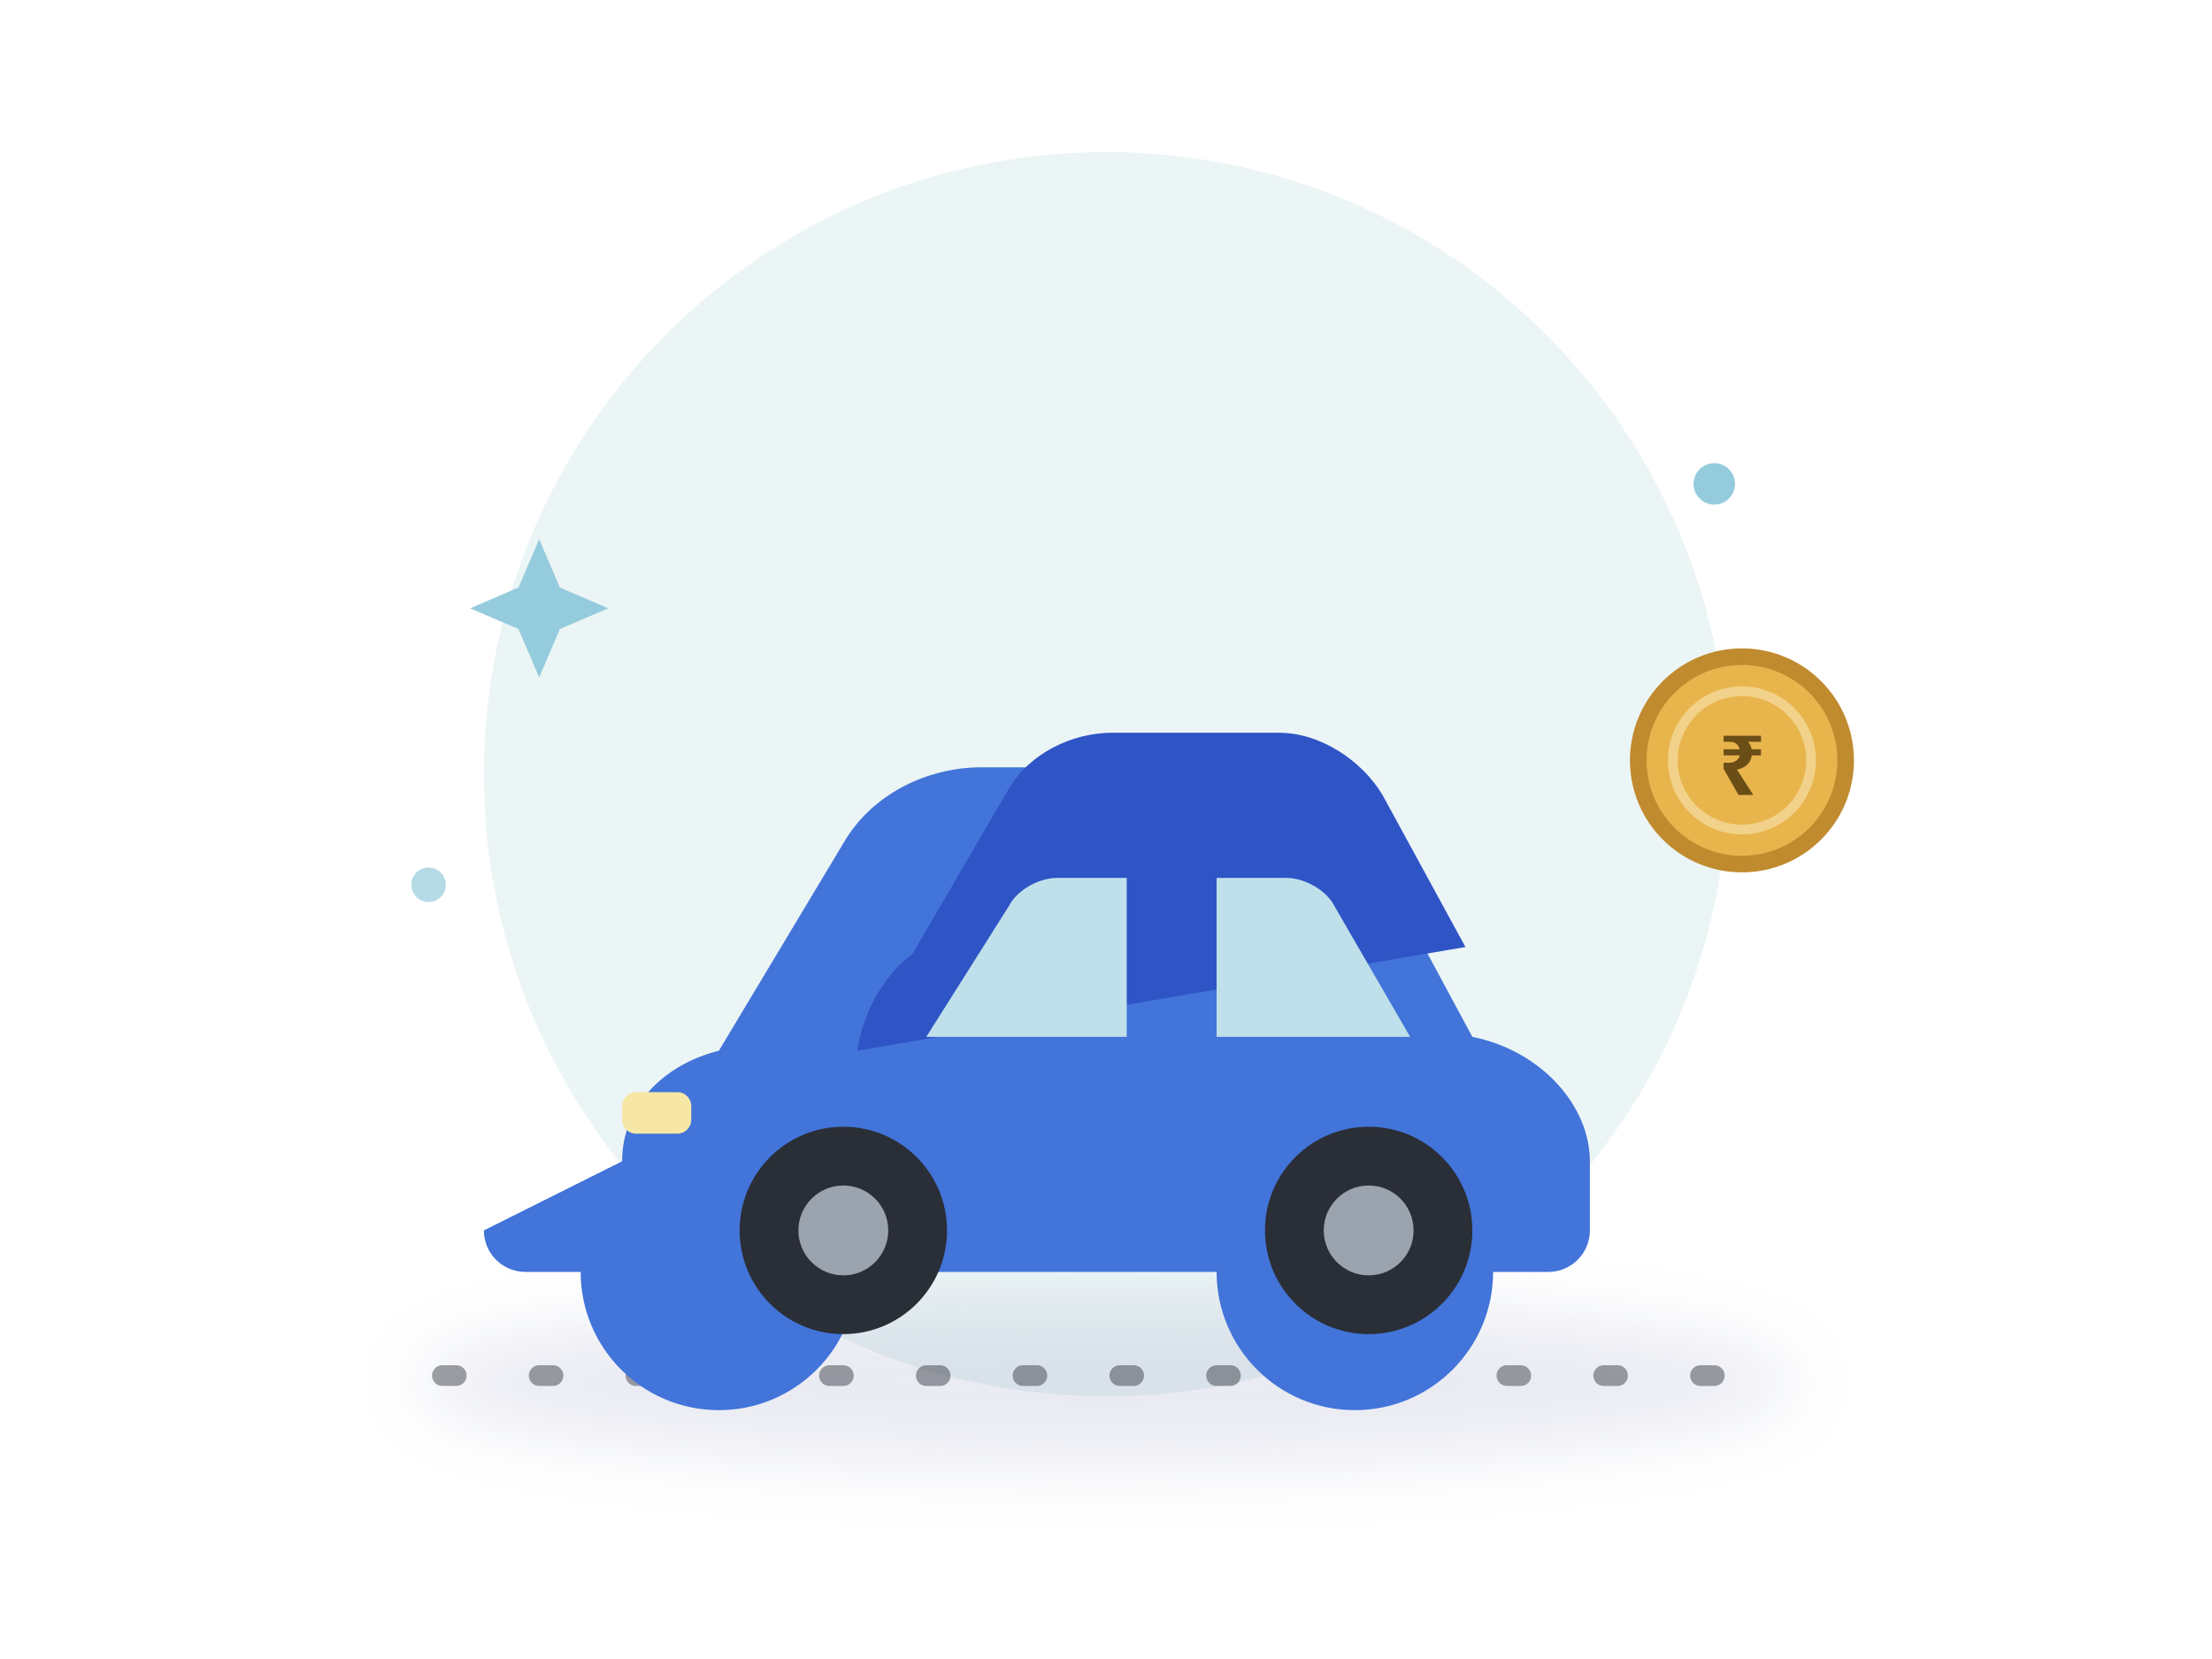
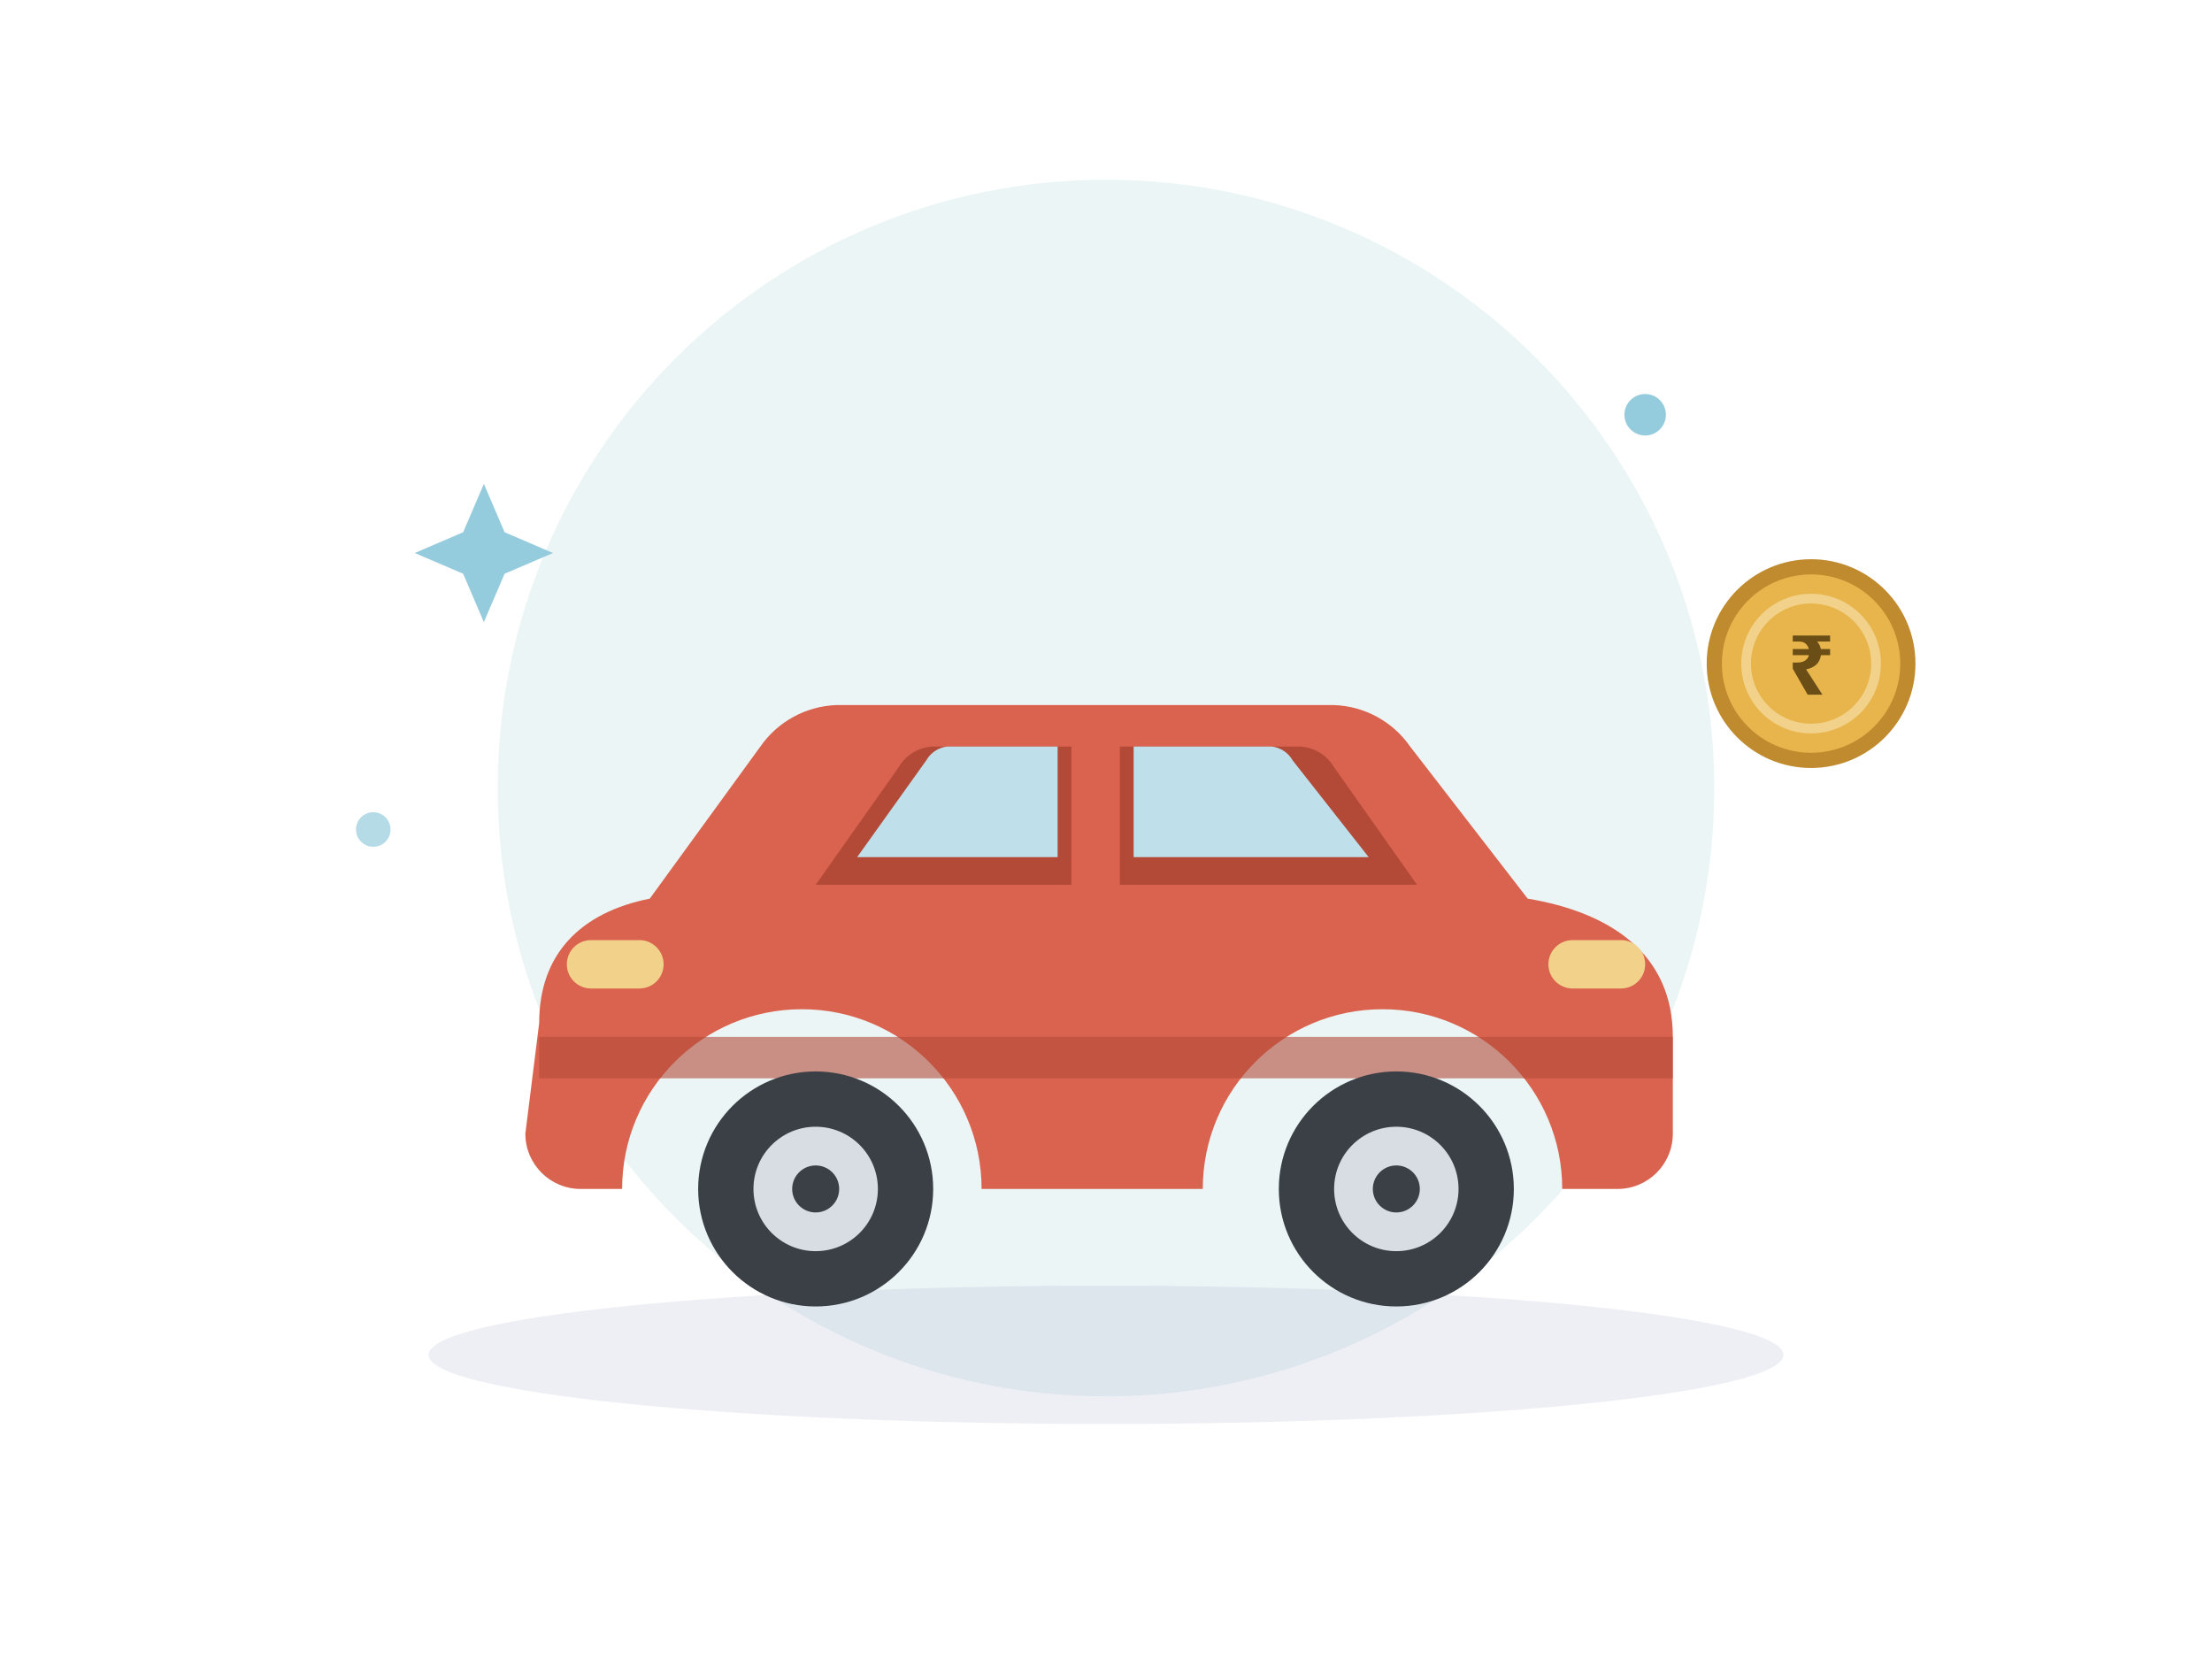
<svg xmlns="http://www.w3.org/2000/svg" width="320" height="240" fill="none" viewBox="0 0 320 240">
-   <defs>
-     <filter id="clS" width="180%" height="180%" x="-40%" y="-40%">
-       <feGaussianBlur stdDeviation="5" />
-     </filter>
-   </defs>
-   <circle cx="160" cy="112" r="90" fill="#d0e7e6" opacity=".4" />
-   <ellipse cx="160" cy="200" fill="#293681" filter="url(#clS)" opacity=".1" rx="100" ry="12" />
-   <path stroke="#2a2e37" stroke-dasharray="2 12" stroke-linecap="round" stroke-width="3" d="M64 199h192" opacity=".45" />
-   <path fill="#4274d9" d="M90 168c0-8 6-14 14-16l18-30c4-7 12-11 20-11h36c9 0 17 5 21 13l14 26c10 2 17 10 17 18v10a6 6 0 0 1-6 6h-8a20 20 0 0 1-40 0h-52a20 20 0 0 1-40 0h-8a6 6 0 0 1-6-6z" />
-   <path fill="#2f54c6" d="M124 152c1-6 4-11 8-14l14-24c3-5 9-8 15-8h24c6 0 12 4 15 9l12 22z" />
-   <path fill="#bfe0ea" d="m134 150 12-19c1-2 4-4 7-4h10v23zm42 0v-23h10c3 0 6 2 7 4l11 19z" />
-   <circle cx="122" cy="178" r="15" fill="#2a2e37" />
-   <circle cx="122" cy="178" r="6.5" fill="#9aa3ae" />
-   <circle cx="198" cy="178" r="15" fill="#2a2e37" />
-   <circle cx="198" cy="178" r="6.5" fill="#9aa3ae" />
-   <rect width="10" height="6" x="90" y="158" fill="#f6e7a6" rx="2" />
-   <g transform="translate(252 110)">
-     <circle r="15" fill="#e8b54d" stroke="#c08a2e" stroke-width="2.4" />
-     <circle r="10" stroke="#f2d28a" stroke-width="1.4" />
-     <text y="5" fill="#6b4e16" font-family="system-ui, sans-serif" font-size="12" font-weight="700" text-anchor="middle">₹</text>
+   <circle cx="160" cy="114" r="88" fill="#d0e7e6" opacity=".4" />
+   <ellipse cx="160" cy="196" fill="#293681" opacity=".08" rx="98" ry="10" />
+   <path fill="#d9634e" d="M78 148c0-10 6-16 16-18l16-22a14 14 0 0 1 11-6h72a14 14 0 0 1 11 6l17 22c12 2 21 8 21 20v14a8 8 0 0 1-8 8h-8a26 26 0 0 0-52 0h-32a26 26 0 0 0-52 0h-6a8 8 0 0 1-8-8z" />
+   <path fill="#b34a38" d="M118 128l12-17a6 6 0 0 1 5-3h20v20zm44 0v-20h26a6 6 0 0 1 5 3l12 17z" />
+   <path fill="#bfe0ea" d="M124 124l10-14a4 4 0 0 1 3-2h16v16zm40 0v-16h20a4 4 0 0 1 3 2l11 14z" />
+   <path fill="#b34a38" d="M78 150h164v6H78z" opacity=".6" />
+   <g transform="translate(118 172)">
+     <circle r="17" fill="#3b3f46" />
+     <circle r="9" fill="#d8dde3" />
+     <circle r="3.4" fill="#3b3f46" />
  </g>
-   <path fill="#95ccdd" d="m78 78 3 7 7 3-7 3-3 7-3-7-7-3 7-3z" />
-   <circle cx="248" cy="70" r="3" fill="#95ccdd" />
-   <circle cx="62" cy="128" r="2.5" fill="#95ccdd" opacity=".7" />
+   <g transform="translate(202 172)">
+     <circle r="17" fill="#3b3f46" />
+     <circle r="9" fill="#d8dde3" />
+     <circle r="3.4" fill="#3b3f46" />
+   </g>
+   <rect width="14" height="7" x="82" y="136" fill="#f2d28a" rx="3.5" />
+   <rect width="14" height="7" x="224" y="136" fill="#f2d28a" rx="3.5" />
+   <g transform="translate(262 96)">
+     <circle r="14" fill="#e8b54d" stroke="#c08a2e" stroke-width="2.2" />
+     <circle r="9.4" stroke="#f2d28a" stroke-width="1.4" />
+     <text y="4.5" fill="#6b4e16" font-family="system-ui, sans-serif" font-size="12" font-weight="700" text-anchor="middle">₹</text>
+   </g>
+   <path fill="#95ccdd" d="m70 70 3 7 7 3-7 3-3 7-3-7-7-3 7-3z" />
+   <circle cx="238" cy="60" r="3" fill="#95ccdd" />
+   <circle cx="54" cy="120" r="2.5" fill="#95ccdd" opacity=".7" />
</svg>
